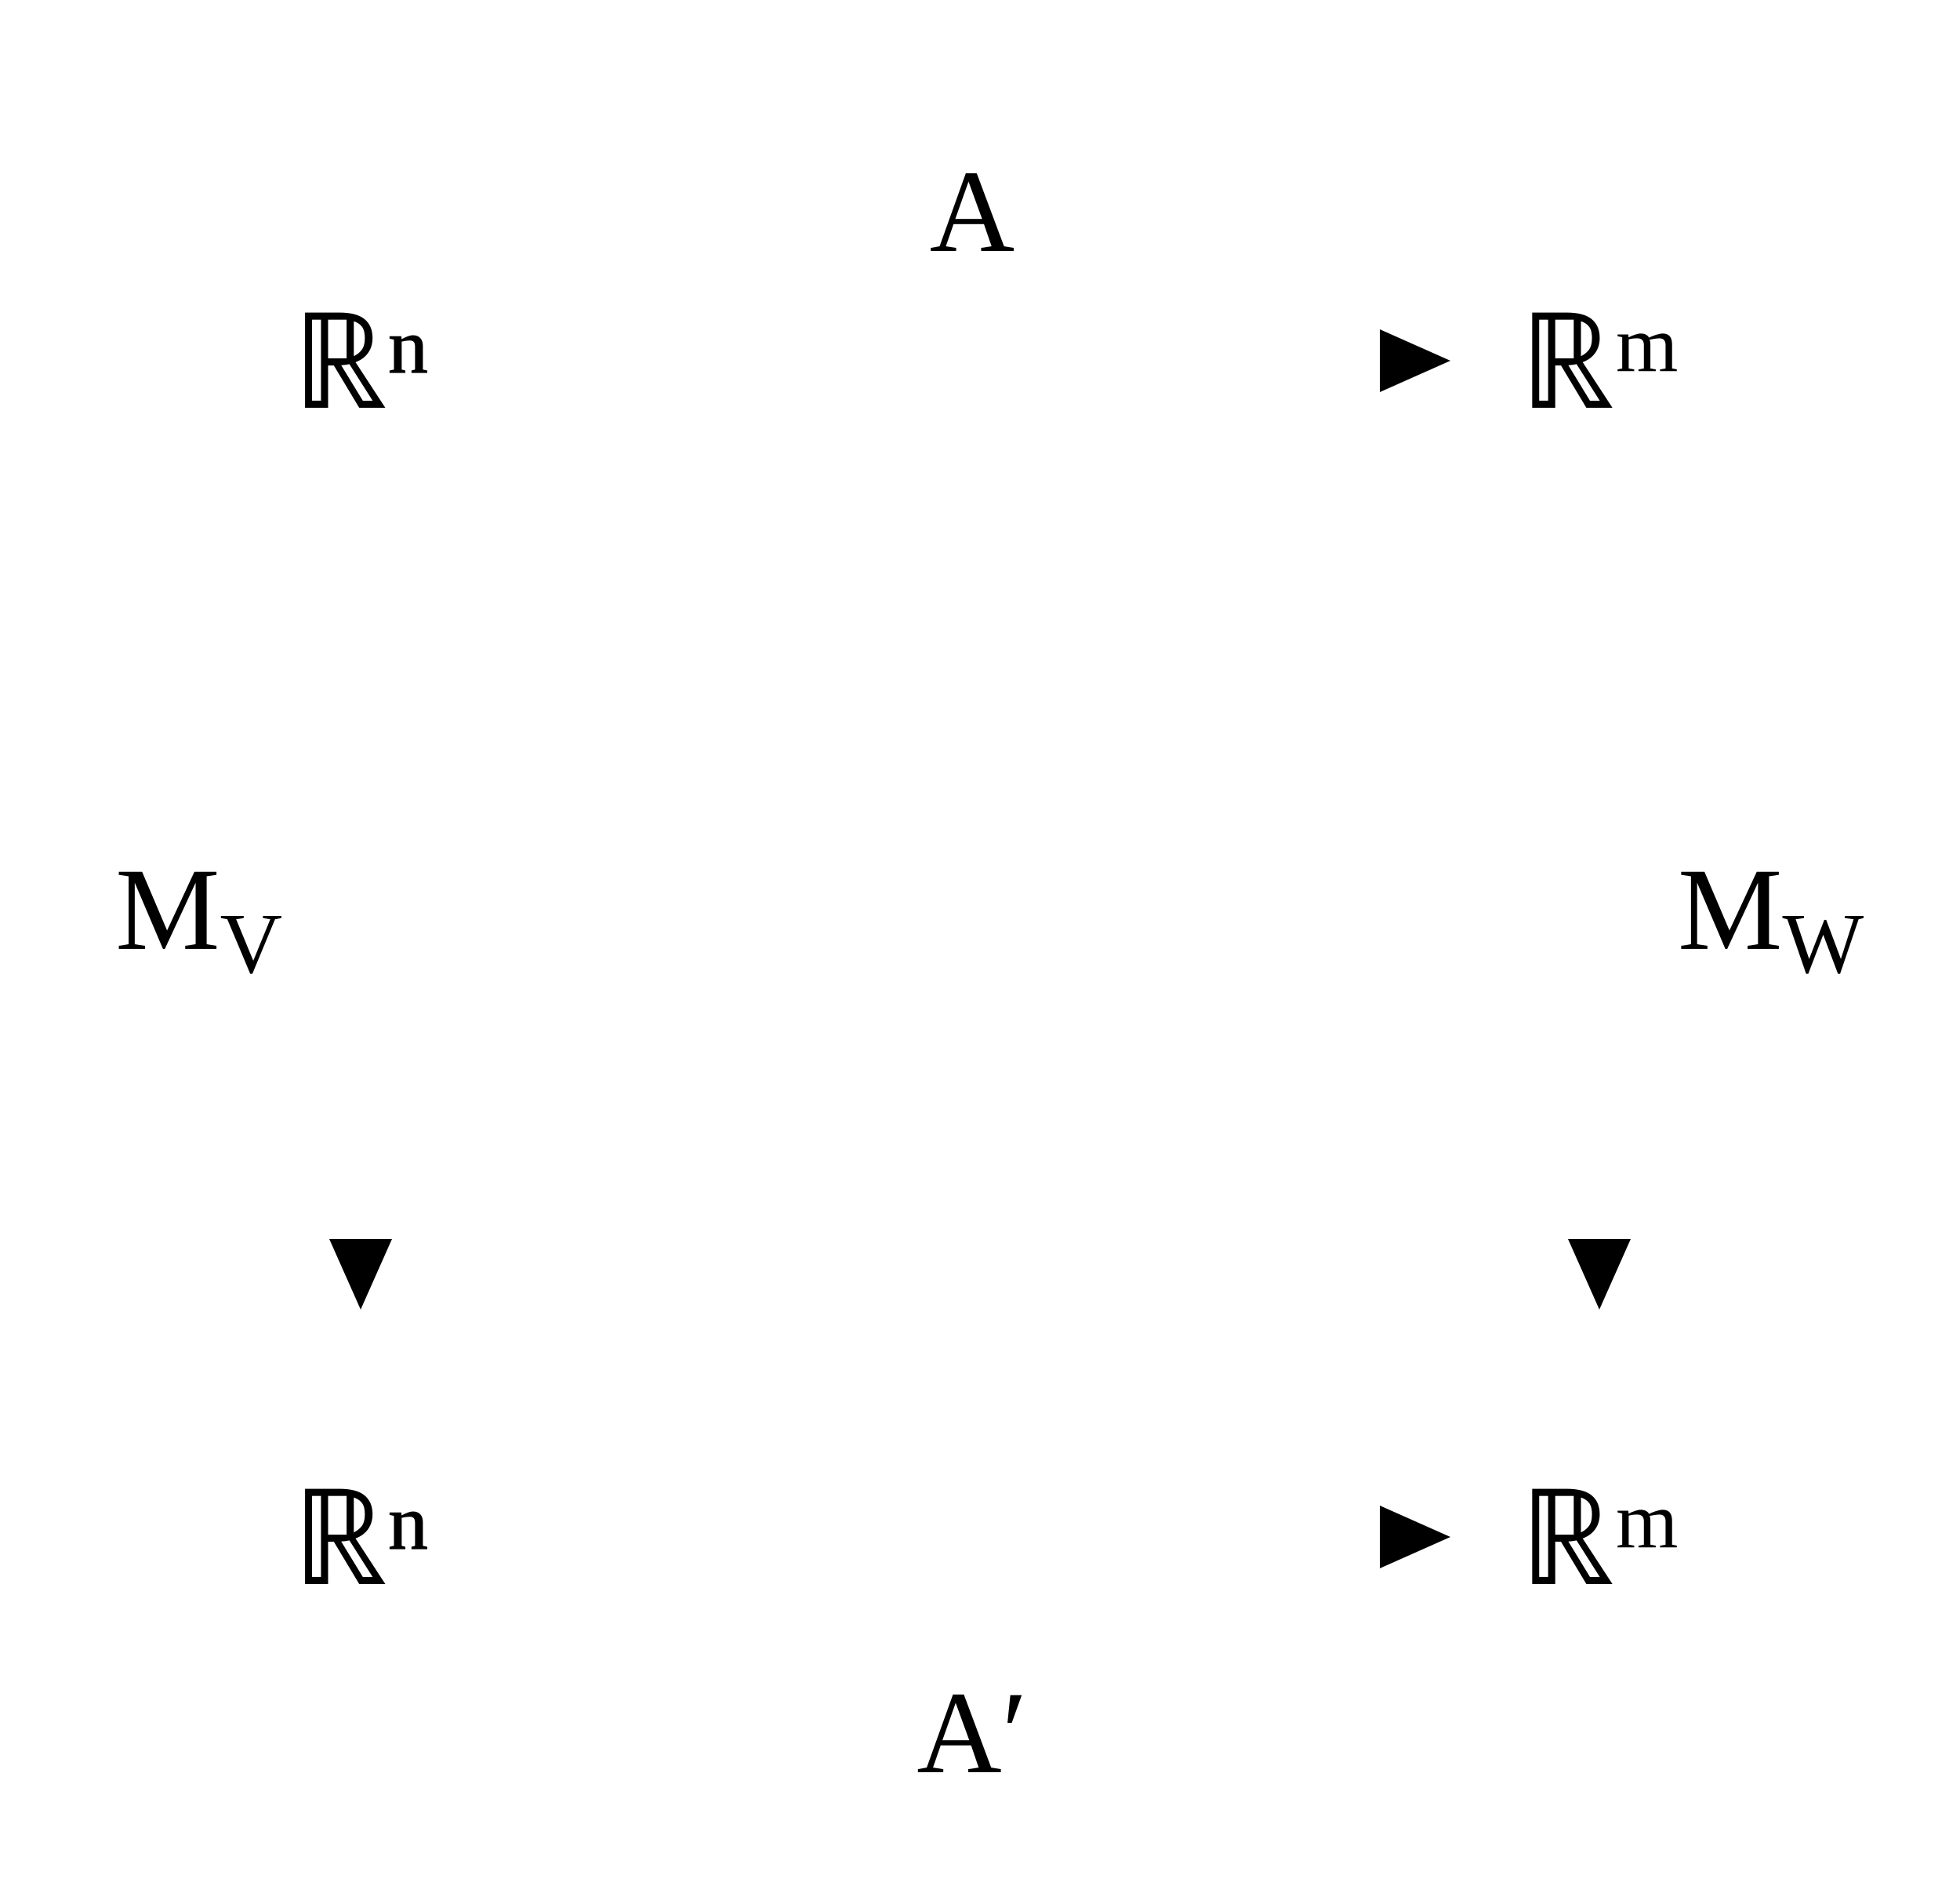
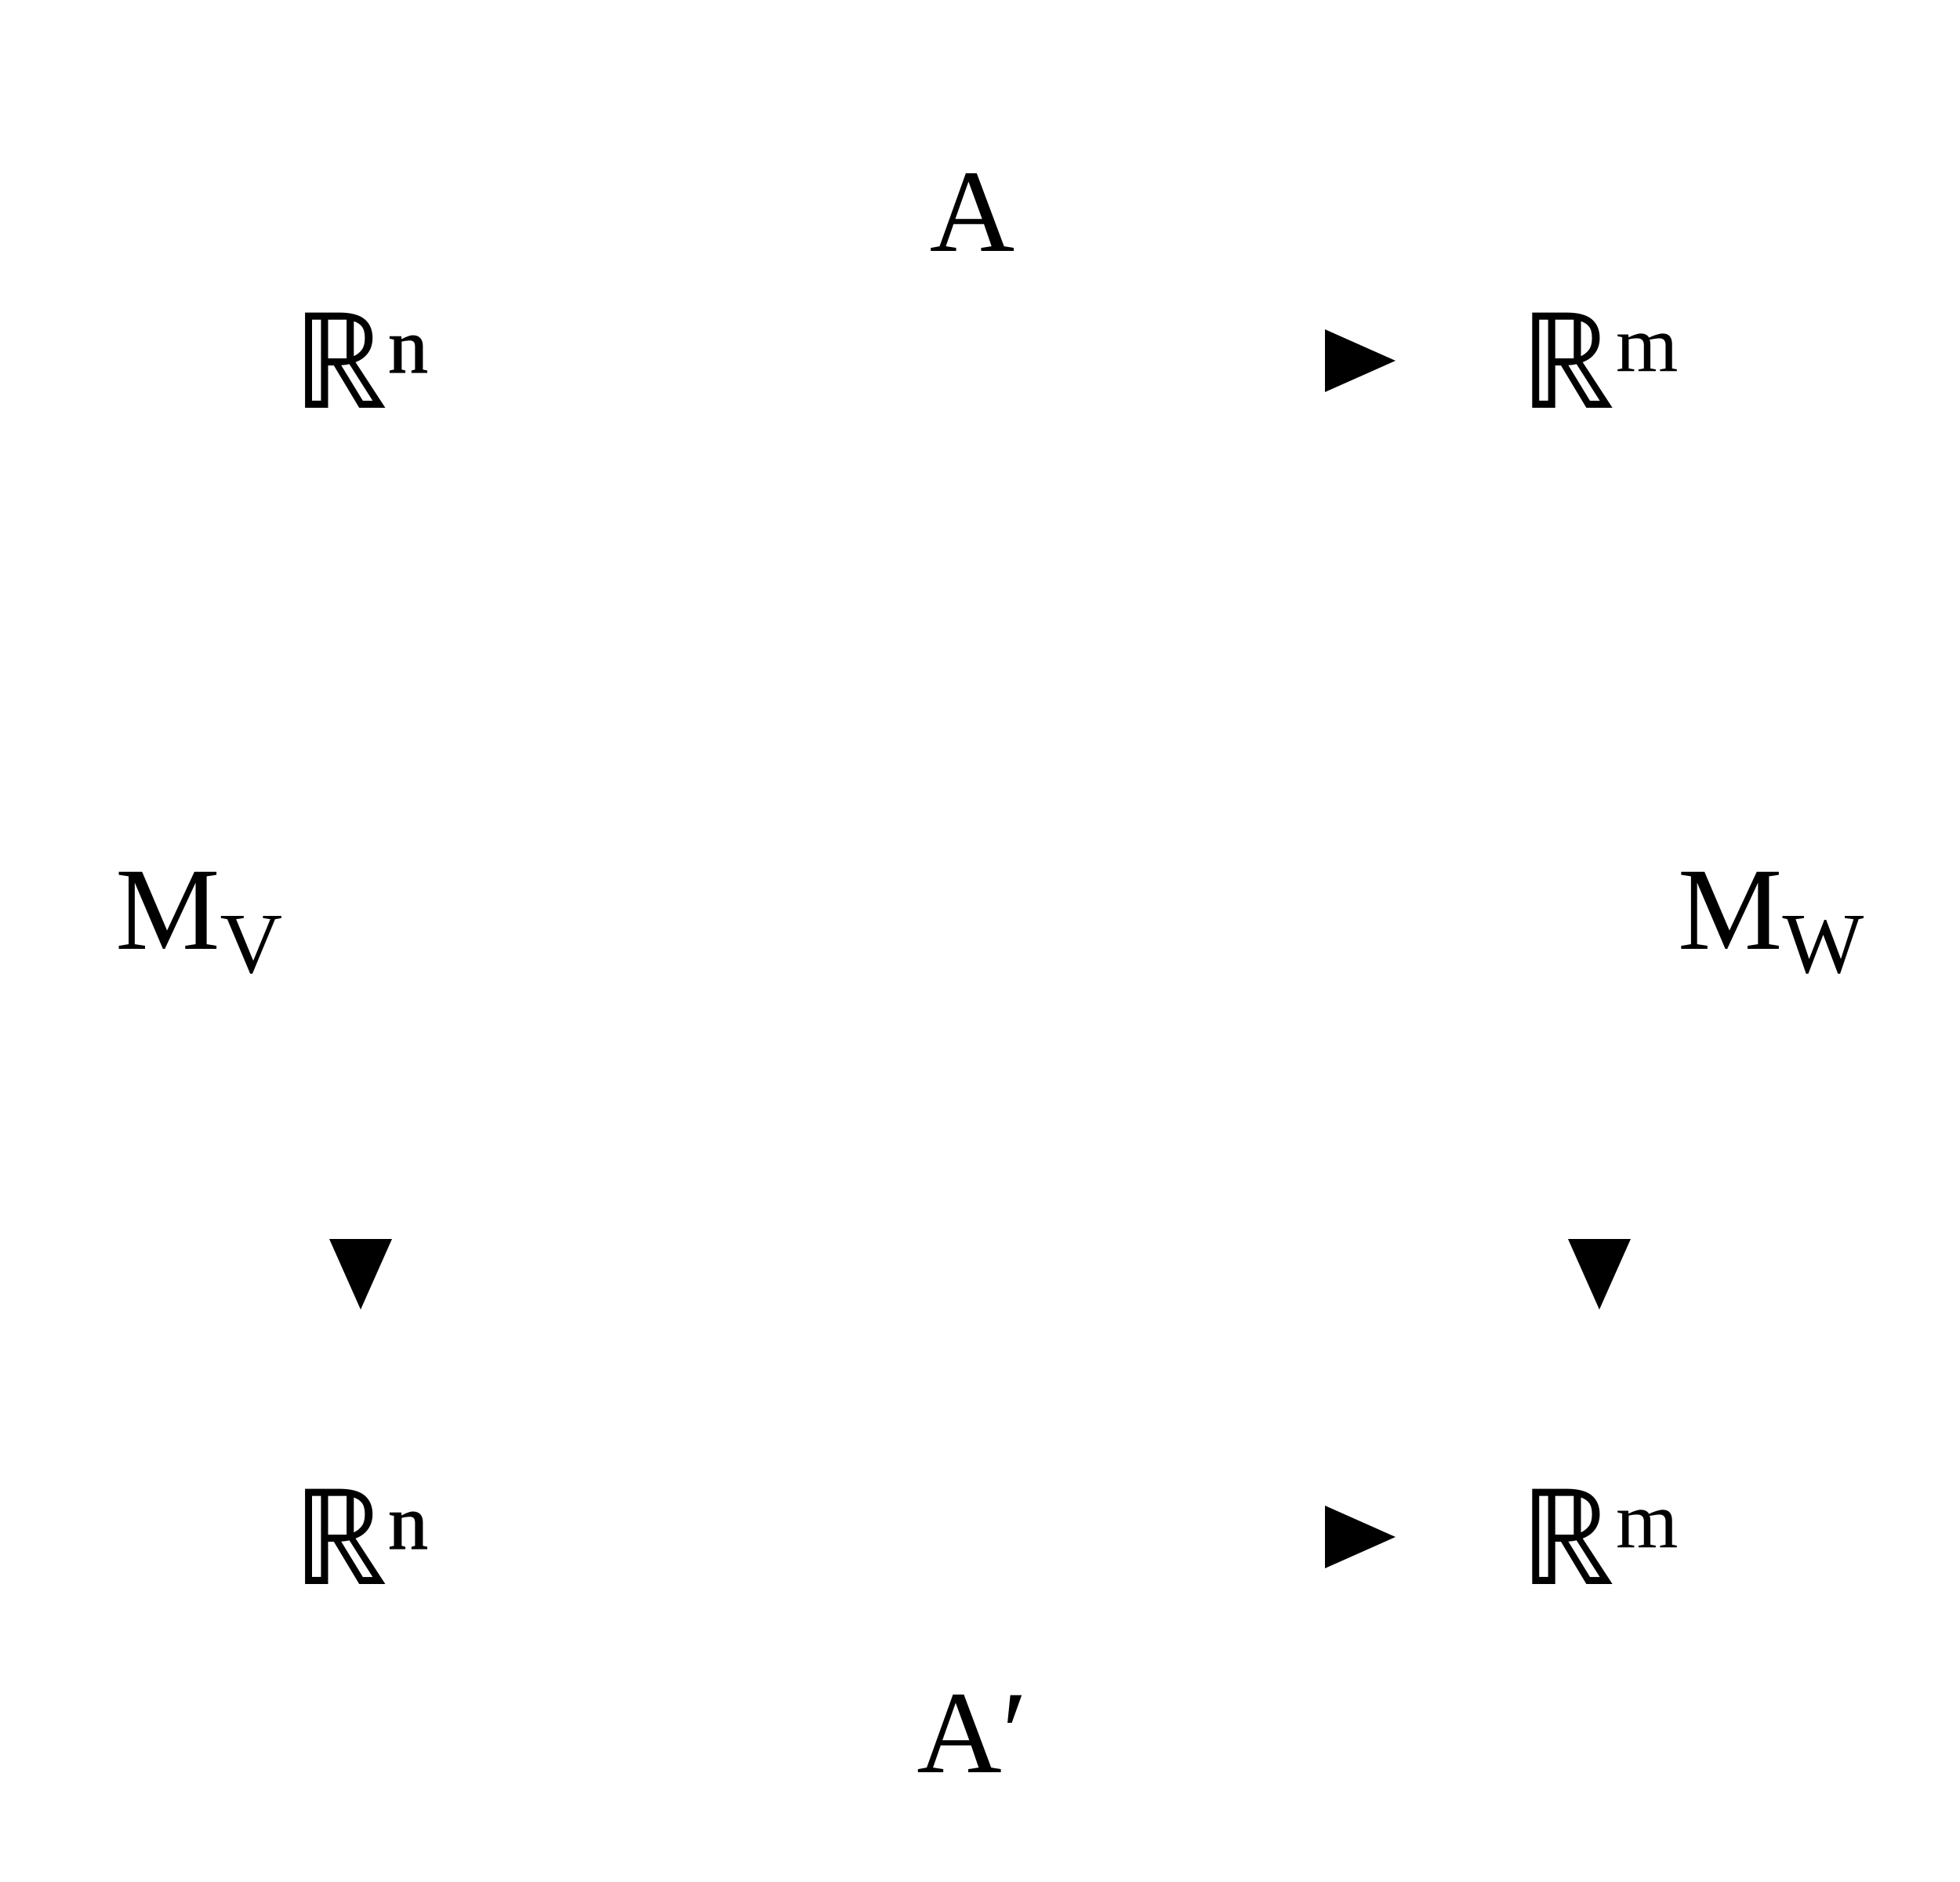
<svg viewBox="0 0 250 240" role="img" aria-label="Квадрат замены базиса: сверху и снизу одно и то же отображение в двух матричных записях A и A штрих, по бокам матрицы перехода между базисами">
  <text class="s-txt" x="46" y="52" text-anchor="middle" font-size="17">ℝⁿ</text>
  <text class="s-txt" x="204" y="52" text-anchor="middle" font-size="17">ℝᵐ</text>
  <text class="s-txt" x="46" y="202" text-anchor="middle" font-size="17">ℝⁿ</text>
  <text class="s-txt" x="204" y="202" text-anchor="middle" font-size="17">ℝᵐ</text>
-   <line class="s-thin" x1="72" y1="46" x2="176" y2="46" />
-   <path class="s-ar-m" d="M176,42 l9,4 -9,4 z" />
-   <line class="s-thin" x1="72" y1="196" x2="176" y2="196" />
-   <path class="s-ar-m" d="M176,192 l9,4 -9,4 z" />
+   <line class="s-thin" x1="72" y1="46" x2="169" y2="46" />
+   <path class="s-ar-m" d="M169,42 l9,4 -9,4 z" />
+   <line class="s-thin" x1="72" y1="196" x2="169" y2="196" />
+   <path class="s-ar-m" d="M169,192 l9,4 -9,4 z" />
  <line class="s-thin" x1="46" y1="68" x2="46" y2="167" />
  <path class="s-ar-m" d="M42,158 l4,9 4,-9 z" />
  <line class="s-thin" x1="204" y1="68" x2="204" y2="167" />
  <path class="s-ar-m" d="M200,158 l4,9 4,-9 z" />
  <text class="s-txt-m" x="124" y="32" text-anchor="middle" font-size="15">A</text>
  <text class="s-txt-m" x="124" y="226" text-anchor="middle" font-size="15">A′</text>
  <text class="s-txt-m" x="36" y="121" text-anchor="end" font-size="15">M<tspan dy="3" font-size="11">V</tspan>
  </text>
  <text class="s-txt-m" x="214" y="121" font-size="15">M<tspan dy="3" font-size="11">W</tspan>
  </text>
</svg>
